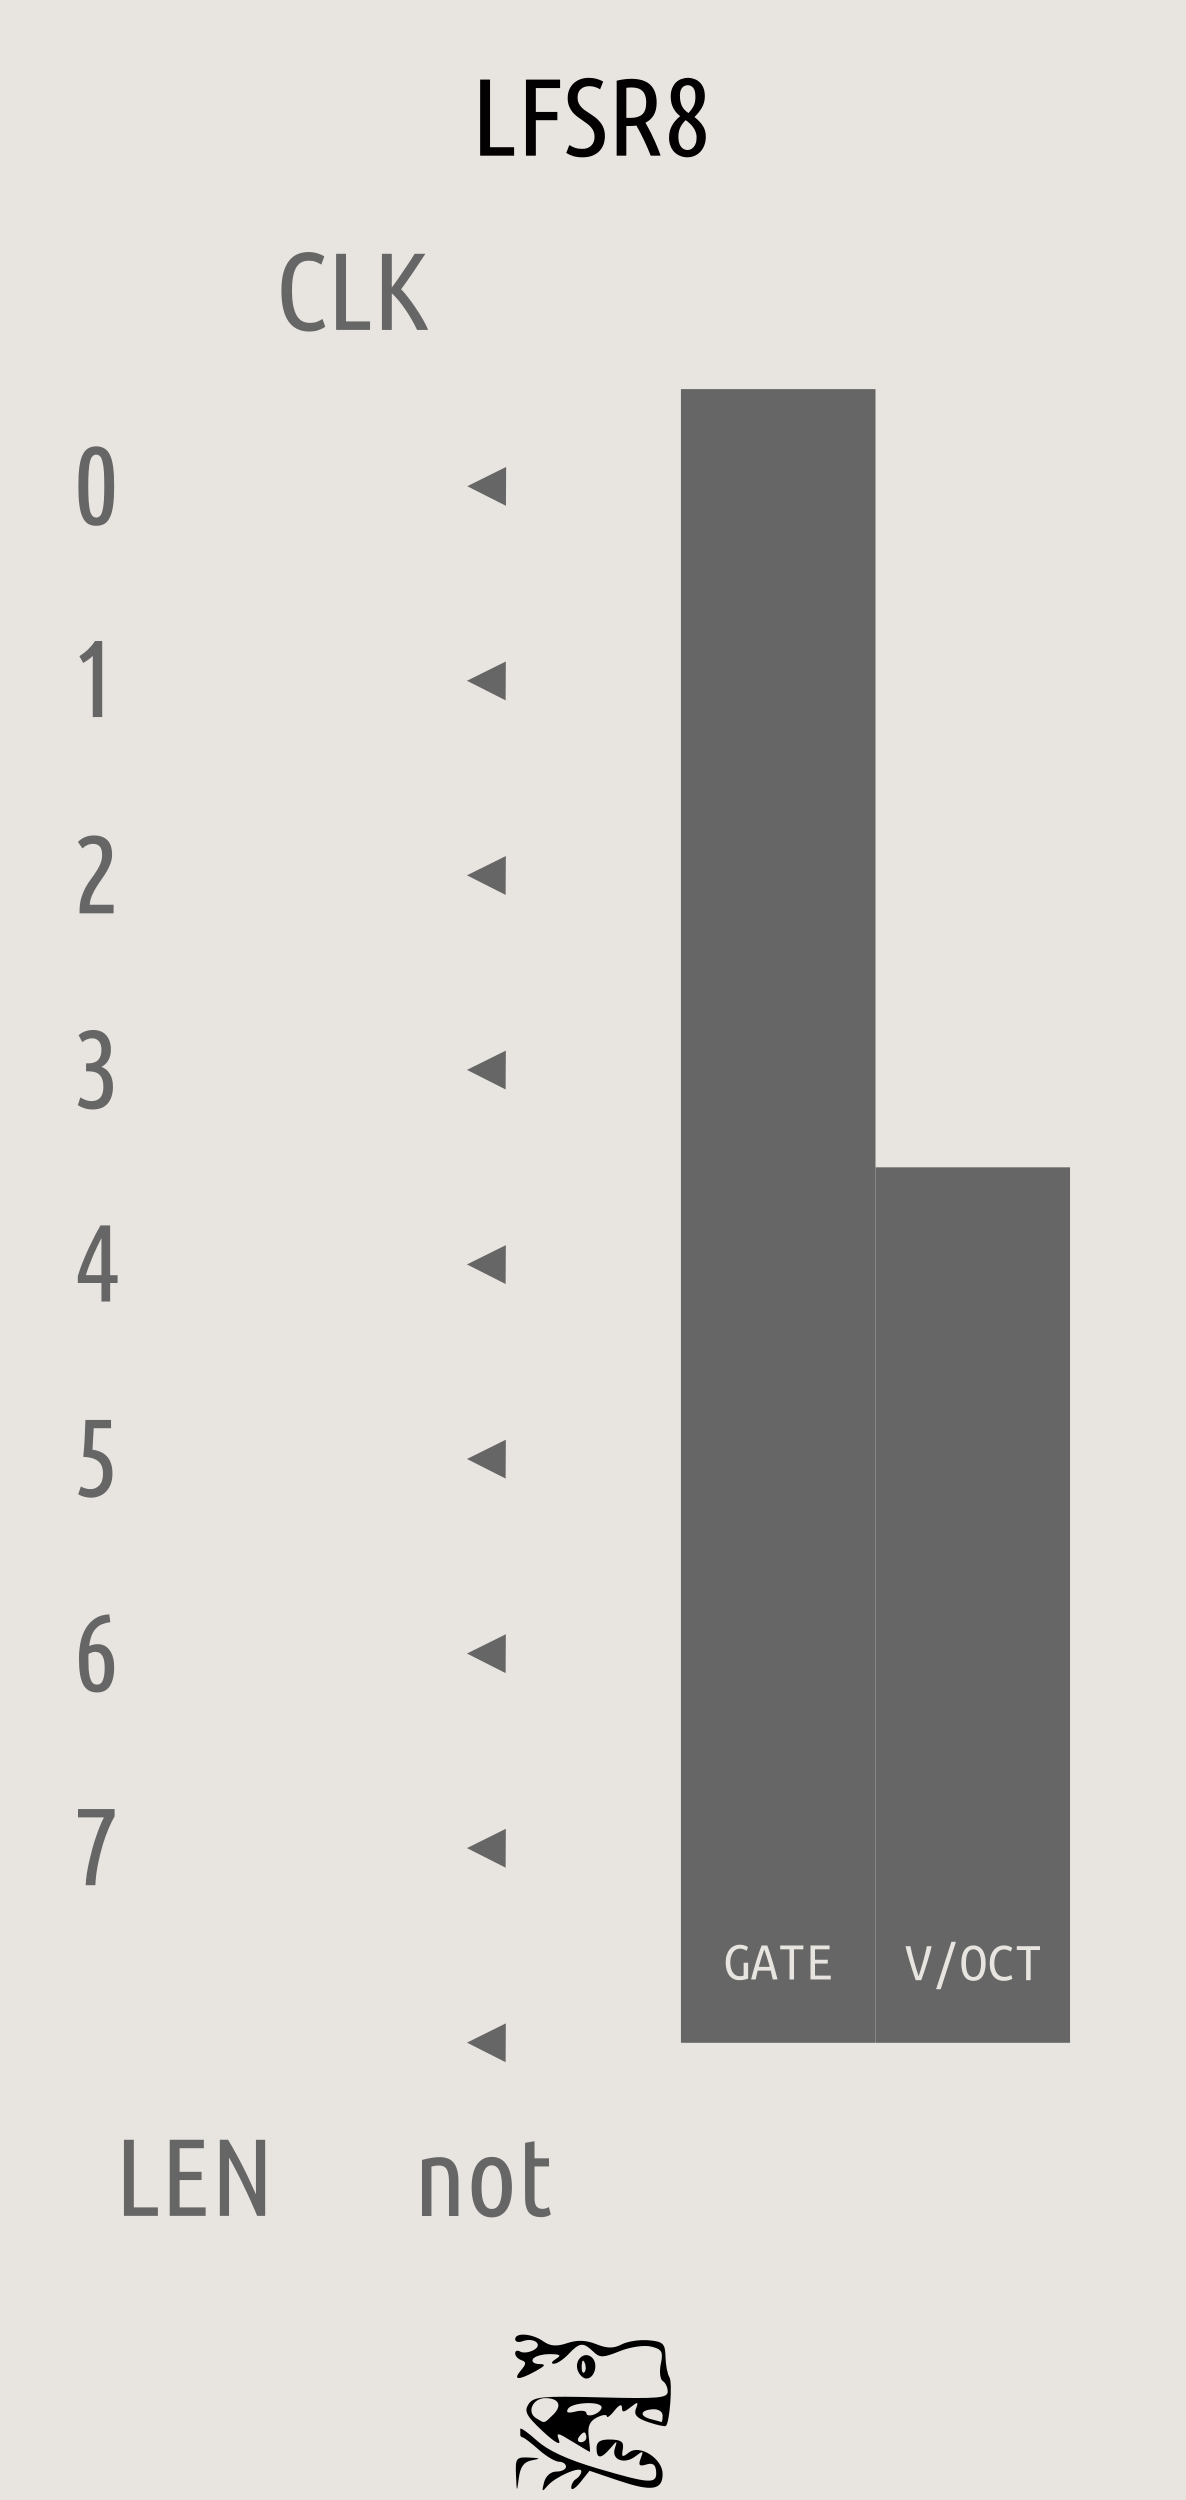
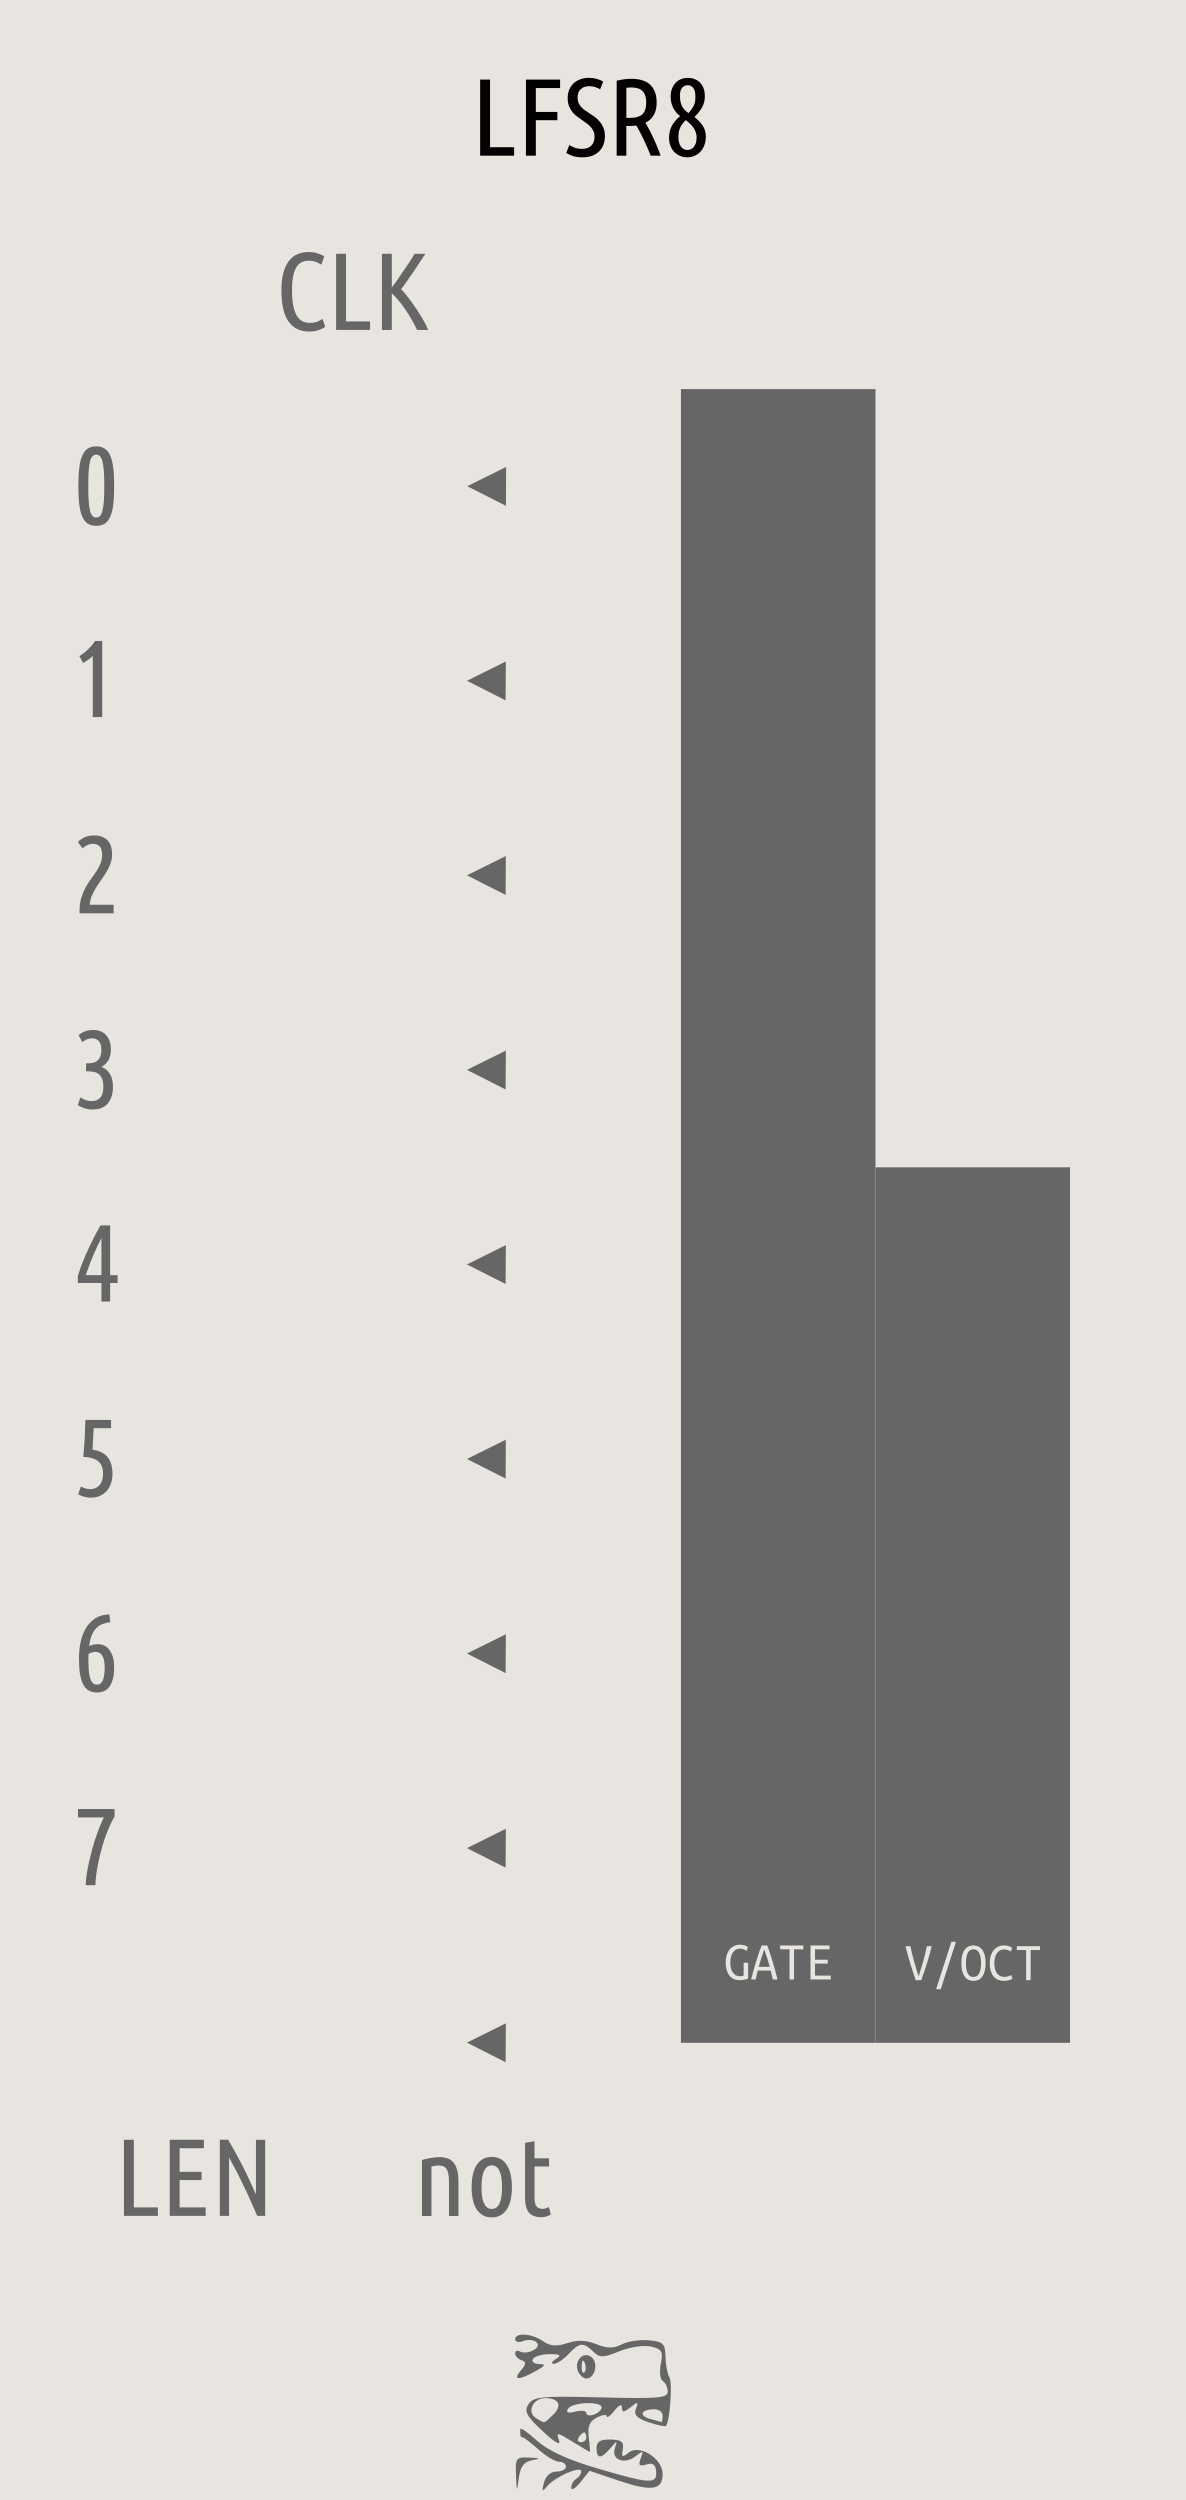
<svg xmlns="http://www.w3.org/2000/svg" width="60.96mm" height="128.5mm" viewBox="0 0 60.96 128.5" version="1.1" id="svg470">
  <defs id="defs467" />
  <g id="layer1" style="display:inline">
    <path id="rect981" style="display:inline;fill:#e8e5e0;stroke-width:0.324" d="M 0,0 H 60.96 V 128.5 H 0 Z" />
    <path id="path799" style="display:inline;fill:#666666;stroke-width:0" d="m 45,60 h 10 v 45 H 45 Z" />
    <path id="rect8443" style="display:inline;fill:#666666;stroke-width:0" d="m 35,20 h 10 v 85 H 35 Z" />
-     <path style="display:inline;fill:#000000;stroke-width:0.256" d="m 26.522,127.227 c -0.039,-0.879 0.007,-0.941 0.677,-0.909 0.593,0.028 0.618,0.053 0.146,0.141 -0.416,0.078 -0.601,0.326 -0.677,0.909 -0.1,0.771 -0.106,0.765 -0.146,-0.141 z m 1.439,0.377 c 0.088,-0.336 0.348,-0.566 0.64,-0.566 0.271,0 0.492,-0.113 0.492,-0.252 0,-0.138 -0.159,-0.252 -0.354,-0.252 -0.195,0 -0.668,-0.28 -1.051,-0.623 -0.384,-0.342 -0.754,-0.626 -0.822,-0.629 -0.068,-0.004 -0.124,-0.063 -0.124,-0.132 v -0.301 c 0,-0.096 0.382,0.171 0.849,0.593 0.574,0.519 1.583,0.984 3.109,1.433 2.728,0.803 3.077,0.821 3.026,0.162 -0.028,-0.361 -0.171,-0.463 -0.505,-0.361 -0.365,0.111 -0.427,0.043 -0.287,-0.315 0.156,-0.4 0.124,-0.415 -0.26,-0.114 -0.573,0.448 -1.265,0.193 -1.072,-0.396 0.14,-0.427 0.129,-0.428 -0.229,-0.01 -0.481,0.563 -0.711,0.559 -0.711,-0.012 0,-0.329 0.195,-0.448 0.719,-0.437 0.562,0.012 0.699,0.121 0.63,0.501 -0.075,0.409 -0.026,0.436 0.309,0.168 0.553,-0.442 1.739,0.309 1.739,1.102 0,0.832 -0.559,0.917 -2.255,0.343 l -1.502,-0.508 -0.467,0.585 c -0.257,0.322 -0.47,0.45 -0.473,0.285 -0.003,-0.165 0.112,-0.37 0.256,-0.455 0.144,-0.086 0.261,-0.26 0.261,-0.387 0,-0.309 -1.354,0.28 -1.751,0.761 -0.263,0.319 -0.29,0.288 -0.166,-0.186 z m 1.457,-2.106 c -0.791,-0.488 -0.84,-0.492 -0.683,-0.059 0.103,0.287 -0.222,0.102 -0.845,-0.479 -0.837,-0.781 -0.963,-1.021 -0.725,-1.384 0.255,-0.389 0.679,-0.428 3.721,-0.35 2.961,0.076 3.434,0.035 3.434,-0.3 0,-0.214 -0.114,-0.456 -0.253,-0.539 -0.139,-0.083 -0.184,-0.48 -0.101,-0.883 0.13,-0.627 0.059,-0.756 -0.494,-0.889 -0.363,-0.088 -1.073,0.016 -1.621,0.236 -0.862,0.347 -1.019,0.349 -1.362,0.018 -0.51,-0.492 -0.7,-0.472 -1.265,0.13 -0.26,0.277 -0.602,0.502 -0.759,0.499 -0.157,-0.002 -0.11,-0.114 0.106,-0.248 0.307,-0.191 0.239,-0.245 -0.311,-0.248 -0.387,-0.002 -0.776,0.109 -0.865,0.248 -0.089,0.138 0.051,0.256 0.311,0.261 0.376,0.007 0.339,0.082 -0.181,0.369 -0.88,0.484 -1.186,0.468 -0.751,-0.041 0.28,-0.326 0.287,-0.442 0.032,-0.524 C 26.627,121.256 26.48,121.098 26.48,120.963 c 0,-0.135 0.117,-0.176 0.259,-0.091 0.143,0.085 0.452,0.051 0.687,-0.076 0.518,-0.279 0.027,-0.675 -0.567,-0.456 -0.209,0.077 -0.379,0.03 -0.379,-0.104 0,-0.359 0.871,-0.296 1.438,0.103 0.366,0.258 0.683,0.283 1.234,0.099 0.518,-0.174 0.967,-0.159 1.493,0.051 0.568,0.227 0.889,0.23 1.311,0.012 0.307,-0.158 0.935,-0.253 1.396,-0.21 0.737,0.069 0.839,0.17 0.854,0.844 0.009,0.422 0.1,0.896 0.201,1.053 0.168,0.261 0.021,2.311 -0.179,2.504 -0.047,0.045 -0.449,-0.041 -0.895,-0.19 -0.599,-0.201 -0.768,-0.382 -0.647,-0.693 0.143,-0.367 0.107,-0.377 -0.277,-0.076 -0.356,0.279 -0.441,0.282 -0.441,0.015 0,-0.201 -0.15,-0.14 -0.384,0.158 -0.211,0.269 -0.387,0.4 -0.392,0.291 -0.004,-0.109 -0.238,-0.079 -0.518,0.065 -0.374,0.193 -0.484,0.463 -0.411,1.015 0.054,0.414 0.078,0.751 0.053,0.748 -0.025,-0.002 -0.429,-0.241 -0.898,-0.529 z m 0.721,-0.221 c 0,-0.138 -0.052,-0.252 -0.115,-0.252 -0.063,0 -0.188,0.113 -0.277,0.252 -0.089,0.138 -0.037,0.252 0.115,0.252 0.152,0 0.277,-0.113 0.277,-0.252 z m -1.715,-1.153 c 0.493,-0.475 0.314,-0.86 -0.399,-0.86 -0.636,0 -0.969,0.725 -0.472,1.028 0.462,0.282 0.39,0.296 0.871,-0.168 z m 5.635,0.036 c 0,-0.207 -0.224,-0.346 -0.523,-0.324 -0.644,0.047 -0.684,0.357 -0.065,0.512 0.252,0.063 0.487,0.128 0.523,0.144 0.036,0.016 0.065,-0.134 0.065,-0.333 z m -3.136,-0.42 c 0,-0.332 -1.506,-0.273 -1.724,0.067 -0.128,0.2 -0.01,0.247 0.377,0.149 0.31,-0.078 0.563,-0.043 0.563,0.078 0,0.121 0.176,0.155 0.392,0.075 0.216,-0.08 0.392,-0.246 0.392,-0.37 z m -1.219,-1.877 c -0.218,-0.547 0.335,-1.061 0.731,-0.679 0.334,0.322 0.127,1.074 -0.296,1.074 -0.153,0 -0.348,-0.177 -0.435,-0.394 z m 0.352,-0.408 c -0.083,-0.201 -0.145,-0.141 -0.158,0.152 -0.011,0.265 0.05,0.414 0.137,0.33 0.087,-0.084 0.096,-0.301 0.021,-0.482 z" id="path1561" />
+     <path style="display:inline;fill:#666666;stroke-width:0.256;fill-opacity:1" d="m 26.522,127.227 c -0.039,-0.879 0.007,-0.941 0.677,-0.909 0.593,0.028 0.618,0.053 0.146,0.141 -0.416,0.078 -0.601,0.326 -0.677,0.909 -0.1,0.771 -0.106,0.765 -0.146,-0.141 z m 1.439,0.377 c 0.088,-0.336 0.348,-0.566 0.64,-0.566 0.271,0 0.492,-0.113 0.492,-0.252 0,-0.138 -0.159,-0.252 -0.354,-0.252 -0.195,0 -0.668,-0.28 -1.051,-0.623 -0.384,-0.342 -0.754,-0.626 -0.822,-0.629 -0.068,-0.004 -0.124,-0.063 -0.124,-0.132 v -0.301 c 0,-0.096 0.382,0.171 0.849,0.593 0.574,0.519 1.583,0.984 3.109,1.433 2.728,0.803 3.077,0.821 3.026,0.162 -0.028,-0.361 -0.171,-0.463 -0.505,-0.361 -0.365,0.111 -0.427,0.043 -0.287,-0.315 0.156,-0.4 0.124,-0.415 -0.26,-0.114 -0.573,0.448 -1.265,0.193 -1.072,-0.396 0.14,-0.427 0.129,-0.428 -0.229,-0.01 -0.481,0.563 -0.711,0.559 -0.711,-0.012 0,-0.329 0.195,-0.448 0.719,-0.437 0.562,0.012 0.699,0.121 0.63,0.501 -0.075,0.409 -0.026,0.436 0.309,0.168 0.553,-0.442 1.739,0.309 1.739,1.102 0,0.832 -0.559,0.917 -2.255,0.343 l -1.502,-0.508 -0.467,0.585 c -0.257,0.322 -0.47,0.45 -0.473,0.285 -0.003,-0.165 0.112,-0.37 0.256,-0.455 0.144,-0.086 0.261,-0.26 0.261,-0.387 0,-0.309 -1.354,0.28 -1.751,0.761 -0.263,0.319 -0.29,0.288 -0.166,-0.186 z m 1.457,-2.106 c -0.791,-0.488 -0.84,-0.492 -0.683,-0.059 0.103,0.287 -0.222,0.102 -0.845,-0.479 -0.837,-0.781 -0.963,-1.021 -0.725,-1.384 0.255,-0.389 0.679,-0.428 3.721,-0.35 2.961,0.076 3.434,0.035 3.434,-0.3 0,-0.214 -0.114,-0.456 -0.253,-0.539 -0.139,-0.083 -0.184,-0.48 -0.101,-0.883 0.13,-0.627 0.059,-0.756 -0.494,-0.889 -0.363,-0.088 -1.073,0.016 -1.621,0.236 -0.862,0.347 -1.019,0.349 -1.362,0.018 -0.51,-0.492 -0.7,-0.472 -1.265,0.13 -0.26,0.277 -0.602,0.502 -0.759,0.499 -0.157,-0.002 -0.11,-0.114 0.106,-0.248 0.307,-0.191 0.239,-0.245 -0.311,-0.248 -0.387,-0.002 -0.776,0.109 -0.865,0.248 -0.089,0.138 0.051,0.256 0.311,0.261 0.376,0.007 0.339,0.082 -0.181,0.369 -0.88,0.484 -1.186,0.468 -0.751,-0.041 0.28,-0.326 0.287,-0.442 0.032,-0.524 C 26.627,121.256 26.48,121.098 26.48,120.963 c 0,-0.135 0.117,-0.176 0.259,-0.091 0.143,0.085 0.452,0.051 0.687,-0.076 0.518,-0.279 0.027,-0.675 -0.567,-0.456 -0.209,0.077 -0.379,0.03 -0.379,-0.104 0,-0.359 0.871,-0.296 1.438,0.103 0.366,0.258 0.683,0.283 1.234,0.099 0.518,-0.174 0.967,-0.159 1.493,0.051 0.568,0.227 0.889,0.23 1.311,0.012 0.307,-0.158 0.935,-0.253 1.396,-0.21 0.737,0.069 0.839,0.17 0.854,0.844 0.009,0.422 0.1,0.896 0.201,1.053 0.168,0.261 0.021,2.311 -0.179,2.504 -0.047,0.045 -0.449,-0.041 -0.895,-0.19 -0.599,-0.201 -0.768,-0.382 -0.647,-0.693 0.143,-0.367 0.107,-0.377 -0.277,-0.076 -0.356,0.279 -0.441,0.282 -0.441,0.015 0,-0.201 -0.15,-0.14 -0.384,0.158 -0.211,0.269 -0.387,0.4 -0.392,0.291 -0.004,-0.109 -0.238,-0.079 -0.518,0.065 -0.374,0.193 -0.484,0.463 -0.411,1.015 0.054,0.414 0.078,0.751 0.053,0.748 -0.025,-0.002 -0.429,-0.241 -0.898,-0.529 z m 0.721,-0.221 c 0,-0.138 -0.052,-0.252 -0.115,-0.252 -0.063,0 -0.188,0.113 -0.277,0.252 -0.089,0.138 -0.037,0.252 0.115,0.252 0.152,0 0.277,-0.113 0.277,-0.252 z m -1.715,-1.153 c 0.493,-0.475 0.314,-0.86 -0.399,-0.86 -0.636,0 -0.969,0.725 -0.472,1.028 0.462,0.282 0.39,0.296 0.871,-0.168 z m 5.635,0.036 c 0,-0.207 -0.224,-0.346 -0.523,-0.324 -0.644,0.047 -0.684,0.357 -0.065,0.512 0.252,0.063 0.487,0.128 0.523,0.144 0.036,0.016 0.065,-0.134 0.065,-0.333 z m -3.136,-0.42 c 0,-0.332 -1.506,-0.273 -1.724,0.067 -0.128,0.2 -0.01,0.247 0.377,0.149 0.31,-0.078 0.563,-0.043 0.563,0.078 0,0.121 0.176,0.155 0.392,0.075 0.216,-0.08 0.392,-0.246 0.392,-0.37 z m -1.219,-1.877 c -0.218,-0.547 0.335,-1.061 0.731,-0.679 0.334,0.322 0.127,1.074 -0.296,1.074 -0.153,0 -0.348,-0.177 -0.435,-0.394 z m 0.352,-0.408 c -0.083,-0.201 -0.145,-0.141 -0.158,0.152 -0.011,0.265 0.05,0.414 0.137,0.33 0.087,-0.084 0.096,-0.301 0.021,-0.482 z" id="path1561" />
    <text xml:space="preserve" style="font-size:2.822px;line-height:1.25;font-family:Ubuntu;-inkscape-font-specification:Ubuntu;stroke-width:0.265" x="11" y="35" id="text14295">
      <tspan id="tspan14293" style="stroke-width:0.265" x="11" y="35" />
    </text>
    <text xml:space="preserve" style="font-style:normal;font-variant:normal;font-weight:normal;font-stretch:normal;font-size:4.233px;font-family:'Ubuntu Mono';-inkscape-font-specification:'Ubuntu Mono';fill:#666666;fill-opacity:1;stroke-width:0;stroke-dasharray:none" x="-57.282" y="14.949" id="text11765">
      <tspan id="tspan11763" style="stroke-width:0" x="-57.282" y="14.949" />
    </text>
    <g aria-label="&lt;" id="text11769" style="font-size:5.644px;font-family:'Ubuntu Mono';-inkscape-font-specification:'Ubuntu Mono';fill:#666666;fill-opacity:1;stroke-width:0" />
    <path style="fill:#666666;fill-opacity:1;stroke-width:0;stroke-dasharray:none" id="path14205" d="m 24.54,26.524 0.153,2.557 -2.291,-1.146 z" transform="matrix(0.8973189,0.05022402,-0.05784592,0.7790863,5.529995,2.102638)" />
    <path style="fill:#666666;fill-opacity:1;stroke-width:0;stroke-dasharray:none" id="path14270" d="m 24.54,26.524 0.153,2.557 -2.291,-1.146 z" transform="matrix(0.8973189,0.05022402,-0.05784592,0.7790863,5.514032,12.10264)" />
    <path style="fill:#666666;fill-opacity:1;stroke-width:0;stroke-dasharray:none" id="path14272" d="m 24.54,26.524 0.153,2.557 -2.291,-1.146 z" transform="matrix(0.8973189,0.05022402,-0.05784592,0.7790863,5.514032,22.10264)" />
    <path style="fill:#666666;fill-opacity:1;stroke-width:0;stroke-dasharray:none" id="path14274" d="m 24.54,26.524 0.153,2.557 -2.291,-1.146 z" transform="matrix(0.8973189,0.05022402,-0.05784592,0.7790863,5.514032,32.10264)" />
    <path style="fill:#666666;fill-opacity:1;stroke-width:0;stroke-dasharray:none" id="path14276" d="m 24.54,26.524 0.153,2.557 -2.291,-1.146 z" transform="matrix(0.8973189,0.05022402,-0.05784592,0.7790863,5.514032,42.10264)" />
    <path style="fill:#666666;fill-opacity:1;stroke-width:0;stroke-dasharray:none" id="path14278" d="m 24.54,26.524 0.153,2.557 -2.291,-1.146 z" transform="matrix(0.8973189,0.05022402,-0.05784592,0.7790863,5.514032,52.10264)" />
    <path style="fill:#666666;fill-opacity:1;stroke-width:0;stroke-dasharray:none" id="path14280" d="m 24.54,26.524 0.153,2.557 -2.291,-1.146 z" transform="matrix(0.8973189,0.05022402,-0.05784592,0.7790863,5.514032,62.10264)" />
    <path style="fill:#666666;fill-opacity:1;stroke-width:0;stroke-dasharray:none" id="path14282" d="m 24.54,26.524 0.153,2.557 -2.291,-1.146 z" transform="matrix(0.8973189,0.05022402,-0.05784592,0.7790863,5.514032,72.10264)" />
    <path style="fill:#666666;fill-opacity:1;stroke-width:0;stroke-dasharray:none" id="path14284" d="m 24.54,26.524 0.153,2.557 -2.291,-1.146 z" transform="matrix(0.8973189,0.05022402,-0.05784592,0.7790863,5.514032,82.10264)" />
    <g aria-label="V/OCT" id="text370" style="font-size:5.644px;font-family:'Ubuntu Mono';-inkscape-font-specification:'Ubuntu Mono';fill:#e8e5e0;stroke-width:0" transform="matrix(0.5000208,0,0,0.5000208,27.49898,91.80742)">
      <path d="m 38.593,16.452 q 0.068,0.356 0.169,0.779 0.107,0.418 0.22,0.841 0.119,0.418 0.237,0.802 0.119,0.384 0.22,0.672 0.09,-0.288 0.209,-0.677 0.124,-0.389 0.243,-0.807 0.119,-0.423 0.22,-0.841 0.107,-0.418 0.175,-0.768 h 0.485 q -0.045,0.226 -0.147,0.61 -0.102,0.378 -0.243,0.852 -0.141,0.468 -0.316,0.999 -0.169,0.525 -0.356,1.033 h -0.576 q -0.175,-0.508 -0.344,-1.033 -0.164,-0.525 -0.305,-0.993 -0.141,-0.474 -0.243,-0.858 -0.102,-0.384 -0.152,-0.61 z" id="path892" />
      <path d="M 41.709,20.877 H 41.229 l 1.575,-4.877 h 0.468 z" id="path894" />
      <path d="m 43.826,18.196 q 0,-0.468 0.09,-0.813 0.09,-0.344 0.254,-0.564 0.164,-0.226 0.389,-0.333 0.231,-0.113 0.514,-0.113 0.277,0 0.508,0.113 0.231,0.107 0.395,0.333 0.164,0.22 0.254,0.564 0.096,0.344 0.096,0.813 0,0.468 -0.096,0.813 -0.09,0.344 -0.254,0.57 -0.164,0.226 -0.395,0.333 -0.231,0.107 -0.508,0.107 -0.282,0 -0.514,-0.107 -0.226,-0.107 -0.389,-0.333 -0.164,-0.226 -0.254,-0.57 -0.09,-0.344 -0.09,-0.813 z m 0.474,0 q 0,0.689 0.186,1.056 0.186,0.367 0.576,0.367 0.395,0 0.593,-0.367 0.198,-0.367 0.198,-1.056 0,-0.689 -0.198,-1.056 -0.198,-0.367 -0.593,-0.367 -0.389,0 -0.576,0.367 -0.186,0.367 -0.186,1.056 z" id="path896" />
      <path d="m 49.081,19.799 q -0.198,0.113 -0.423,0.164 -0.22,0.056 -0.474,0.056 -0.31,0 -0.576,-0.107 -0.26,-0.113 -0.452,-0.333 -0.192,-0.226 -0.305,-0.57 -0.107,-0.344 -0.107,-0.813 0,-0.446 0.113,-0.785 0.119,-0.339 0.316,-0.57 0.198,-0.231 0.463,-0.35 0.265,-0.119 0.564,-0.119 0.209,0 0.423,0.056 0.22,0.056 0.429,0.186 l -0.135,0.384 q -0.373,-0.214 -0.7,-0.214 -0.231,0 -0.418,0.102 -0.181,0.096 -0.31,0.282 -0.13,0.186 -0.203,0.446 -0.068,0.26 -0.068,0.581 0,0.361 0.073,0.627 0.079,0.265 0.214,0.44 0.135,0.175 0.322,0.26 0.192,0.085 0.412,0.085 0.164,0 0.344,-0.04 0.181,-0.045 0.373,-0.152 z" id="path898" />
      <path d="m 51.909,16.452 v 0.395 h -0.96 v 3.099 h -0.463 v -3.099 h -0.96 v -0.395 z" id="path900" />
    </g>
    <g aria-label="GATE" id="text806" style="font-size:5.644px;font-family:'Ubuntu Mono';-inkscape-font-specification:'Ubuntu Mono';fill:#e8e5e0;stroke-width:0" transform="matrix(0.4999574,0,0,0.4999574,17.5022,49.96328)">
      <path d="m 41.444,101.851 h 0.463 v 1.637 q -0.107,0.04 -0.344,0.096 -0.237,0.062 -0.559,0.062 -0.316,0 -0.576,-0.119 -0.26,-0.124 -0.446,-0.356 -0.181,-0.231 -0.282,-0.57 -0.102,-0.344 -0.102,-0.779 0,-0.44 0.113,-0.779 0.113,-0.339 0.305,-0.57 0.198,-0.231 0.457,-0.35 0.26,-0.124 0.559,-0.124 0.192,0 0.339,0.028 0.147,0.028 0.248,0.068 0.107,0.04 0.175,0.085 0.068,0.04 0.102,0.062 l -0.152,0.389 q -0.13,-0.102 -0.31,-0.164 -0.175,-0.068 -0.373,-0.068 -0.214,0 -0.401,0.102 -0.181,0.102 -0.31,0.288 -0.13,0.186 -0.203,0.452 -0.073,0.26 -0.073,0.581 0,0.316 0.062,0.576 0.068,0.26 0.192,0.446 0.124,0.186 0.305,0.294 0.186,0.102 0.423,0.102 0.164,0 0.254,-0.023 0.09,-0.023 0.135,-0.045 z" id="path903" />
      <path d="m 44.441,103.573 -0.209,-0.914 h -1.343 l -0.203,0.914 h -0.474 q 0.096,-0.373 0.214,-0.807 0.119,-0.435 0.254,-0.892 0.141,-0.457 0.294,-0.914 0.152,-0.463 0.322,-0.881 h 0.576 q 0.164,0.418 0.31,0.881 0.152,0.457 0.282,0.914 0.135,0.457 0.254,0.892 0.119,0.435 0.214,0.807 z m -0.875,-3.088 q -0.13,0.356 -0.282,0.824 -0.152,0.468 -0.288,0.965 h 1.129 q -0.13,-0.508 -0.282,-0.976 -0.147,-0.474 -0.277,-0.813 z" id="path905" />
      <path d="m 47.585,100.079 v 0.395 h -0.96 v 3.099 h -0.463 v -3.099 h -0.96 v -0.395 z" id="path907" />
      <path d="m 48.319,103.573 v -3.494 h 1.959 v 0.395 h -1.496 v 1.072 h 1.31 v 0.395 h -1.31 v 1.236 h 1.62 v 0.395 z" id="path909" />
    </g>
    <g aria-label="not" id="text19477" style="font-size:5.644px;font-family:'Ubuntu Condensed';-inkscape-font-specification:'Ubuntu Condensed, ';fill:#666666;stroke-width:0" transform="translate(0,2.057492)">
      <path d="m 21.689,108.965 q 0.209,-0.062 0.452,-0.102 0.243,-0.045 0.446,-0.045 0.22,0 0.401,0.062 0.181,0.056 0.305,0.198 0.13,0.141 0.198,0.384 0.073,0.237 0.073,0.593 v 1.789 h -0.485 v -1.75 q 0,-0.44 -0.113,-0.643 -0.113,-0.203 -0.423,-0.203 -0.164,0 -0.367,0.056 v 2.54 H 21.689 Z" id="path20301" />
      <path d="m 26.312,110.365 q 0,0.35 -0.062,0.638 -0.062,0.282 -0.192,0.485 -0.124,0.203 -0.322,0.316 -0.192,0.113 -0.457,0.113 -0.265,0 -0.463,-0.113 -0.198,-0.113 -0.327,-0.316 -0.124,-0.203 -0.186,-0.485 -0.062,-0.288 -0.062,-0.638 0,-0.344 0.062,-0.632 0.062,-0.288 0.186,-0.491 0.13,-0.209 0.327,-0.322 0.198,-0.113 0.463,-0.113 0.265,0 0.457,0.113 0.198,0.113 0.322,0.322 0.13,0.203 0.192,0.491 0.062,0.288 0.062,0.632 z m -0.508,0 q 0,-0.248 -0.028,-0.452 -0.028,-0.209 -0.09,-0.356 -0.062,-0.152 -0.164,-0.231 -0.102,-0.085 -0.243,-0.085 -0.147,0 -0.248,0.085 -0.096,0.079 -0.164,0.231 -0.062,0.147 -0.09,0.356 -0.028,0.203 -0.028,0.452 0,0.248 0.028,0.457 0.028,0.203 0.09,0.35 0.068,0.147 0.164,0.231 0.102,0.079 0.248,0.079 0.141,0 0.243,-0.079 0.102,-0.085 0.164,-0.231 0.062,-0.147 0.09,-0.35 0.028,-0.209 0.028,-0.457 z" id="path20303" />
      <path d="m 27.475,108.881 h 0.745 v 0.418 h -0.745 v 1.631 q 0,0.305 0.107,0.429 0.113,0.119 0.299,0.119 0.096,0 0.181,-0.028 0.09,-0.028 0.152,-0.068 l 0.096,0.389 q -0.231,0.135 -0.491,0.135 -0.418,0 -0.627,-0.231 -0.203,-0.237 -0.203,-0.779 v -2.811 l 0.485,-0.085 z" id="path20305" />
    </g>
    <g aria-label="LEN" id="text29747" style="font-size:5.644px;font-family:'Ubuntu Condensed';-inkscape-font-specification:'Ubuntu Condensed, ';display:inline;fill:#666666;stroke:#ffffff;stroke-width:0" transform="translate(0,1.058333)">
      <path d="m 8.115,112.402 v 0.435 H 6.37 v -3.912 h 0.508 v 3.477 z" id="path30628" />
      <path d="m 8.724,112.837 v -3.912 h 1.755 v 0.435 H 9.232 v 1.214 h 1.129 v 0.423 H 9.232 v 1.405 h 1.338 v 0.435 z" id="path30630" />
      <path d="m 13.217,112.837 q -0.135,-0.333 -0.31,-0.717 -0.169,-0.389 -0.361,-0.779 -0.186,-0.395 -0.384,-0.779 -0.198,-0.389 -0.389,-0.722 v 2.997 h -0.474 v -3.912 h 0.423 q 0.214,0.35 0.412,0.717 0.203,0.367 0.384,0.728 0.181,0.356 0.339,0.706 0.164,0.344 0.299,0.655 v -2.805 h 0.474 v 3.912 z" id="path30632" />
    </g>
    <g aria-label="LFSR8" id="text550" style="font-size:5.644px;font-family:'Ubuntu Condensed';-inkscape-font-specification:'Ubuntu Condensed, ';fill:#020000;stroke:#ffffff;stroke-width:0">
      <path d="M 26.425,7.567 V 8.002 H 24.68 v -3.912 h 0.508 v 3.477 z" id="path591" />
      <path d="m 27.034,8.002 v -3.912 h 1.755 v 0.435 h -1.247 v 1.23 h 1.106 v 0.423 h -1.106 v 1.823 z" id="path593" />
      <path d="m 29.924,7.652 q 0.305,0 0.468,-0.169 0.169,-0.169 0.169,-0.457 0,-0.152 -0.051,-0.271 Q 30.46,6.636 30.376,6.54 30.297,6.444 30.189,6.365 30.082,6.286 29.969,6.207 29.84,6.117 29.698,6.015 29.557,5.913 29.439,5.778 29.326,5.643 29.252,5.462 q -0.073,-0.181 -0.073,-0.423 0,-0.237 0.079,-0.429 0.085,-0.192 0.226,-0.327 0.147,-0.135 0.344,-0.209 0.203,-0.073 0.435,-0.073 0.226,0 0.418,0.056 0.192,0.056 0.322,0.135 l -0.158,0.401 q -0.119,-0.079 -0.26,-0.119 -0.135,-0.045 -0.288,-0.045 -0.277,0 -0.446,0.152 -0.164,0.147 -0.164,0.435 0,0.158 0.051,0.277 0.056,0.119 0.141,0.214 0.09,0.096 0.203,0.175 0.119,0.079 0.248,0.164 0.13,0.085 0.265,0.186 0.135,0.102 0.243,0.237 0.113,0.13 0.181,0.31 0.073,0.175 0.073,0.418 0,0.22 -0.068,0.418 -0.068,0.198 -0.214,0.35 -0.141,0.147 -0.361,0.237 -0.214,0.085 -0.508,0.085 -0.271,0 -0.474,-0.062 -0.203,-0.062 -0.361,-0.164 l 0.158,-0.406 q 0.147,0.09 0.299,0.147 0.158,0.051 0.361,0.051 z" id="path595" />
      <path d="m 31.697,4.147 q 0.395,-0.096 0.762,-0.096 0.294,0 0.531,0.068 0.237,0.068 0.406,0.214 0.169,0.147 0.26,0.378 0.096,0.231 0.096,0.559 0,0.406 -0.158,0.66 -0.152,0.248 -0.418,0.378 0.068,0.113 0.169,0.31 0.107,0.192 0.214,0.429 0.113,0.231 0.214,0.48 0.107,0.248 0.181,0.474 H 33.446 q -0.062,-0.169 -0.158,-0.384 -0.09,-0.214 -0.192,-0.423 -0.102,-0.214 -0.203,-0.406 -0.102,-0.198 -0.181,-0.333 -0.09,0.011 -0.186,0.017 -0.096,0.006 -0.192,0.006 H 32.193 v 1.524 h -0.497 z m 0.497,1.913 h 0.214 q 0.389,0 0.598,-0.175 0.209,-0.181 0.209,-0.615 0,-0.22 -0.056,-0.367 -0.051,-0.152 -0.152,-0.237 -0.096,-0.09 -0.237,-0.13 -0.135,-0.04 -0.305,-0.04 -0.147,0 -0.271,0.017 z" id="path597" />
      <path d="m 36.229,4.954 q 0,0.327 -0.164,0.598 -0.158,0.265 -0.373,0.463 0.237,0.175 0.412,0.423 0.175,0.243 0.175,0.581 0,0.265 -0.085,0.468 -0.079,0.198 -0.214,0.333 -0.13,0.13 -0.299,0.198 -0.169,0.068 -0.35,0.068 -0.209,0 -0.384,-0.079 Q 34.773,7.934 34.649,7.804 34.524,7.669 34.457,7.483 34.389,7.296 34.389,7.076 q 0,-0.35 0.152,-0.621 Q 34.699,6.179 34.959,5.97 34.745,5.806 34.609,5.558 34.474,5.304 34.474,4.965 q 0,-0.254 0.079,-0.435 0.079,-0.186 0.203,-0.305 0.13,-0.119 0.288,-0.169 0.158,-0.056 0.322,-0.056 0.158,0 0.31,0.056 0.158,0.051 0.282,0.169 0.124,0.113 0.198,0.294 0.073,0.181 0.073,0.435 z m -0.423,2.1 q 0,-0.147 -0.051,-0.271 -0.045,-0.13 -0.124,-0.237 -0.079,-0.113 -0.181,-0.203 -0.096,-0.09 -0.203,-0.169 -0.164,0.152 -0.271,0.356 -0.107,0.203 -0.107,0.508 0,0.305 0.124,0.491 0.13,0.181 0.35,0.181 0.186,0 0.322,-0.164 0.141,-0.169 0.141,-0.491 z M 34.948,4.903 q 0,0.181 0.028,0.322 0.028,0.135 0.085,0.243 0.056,0.102 0.135,0.186 0.085,0.085 0.192,0.158 0.158,-0.164 0.254,-0.344 0.102,-0.186 0.102,-0.48 0,-0.344 -0.113,-0.474 -0.113,-0.135 -0.277,-0.135 -0.062,0 -0.135,0.023 -0.073,0.023 -0.135,0.085 -0.056,0.056 -0.096,0.158 -0.04,0.102 -0.04,0.26 z" id="path599" />
    </g>
    <g aria-label="CLK" id="text394" style="font-size:5.644px;font-family:'Ubuntu Condensed';-inkscape-font-specification:'Ubuntu Condensed, ';fill:#666666;stroke:#ffffff;stroke-width:0" transform="translate(1.058333)">
      <path d="m 14.83,17.041 q -0.689,0 -1.056,-0.514 -0.367,-0.514 -0.367,-1.586 0,-0.548 0.102,-0.926 0.107,-0.378 0.294,-0.615 0.186,-0.237 0.44,-0.339 0.254,-0.107 0.553,-0.107 0.248,0 0.463,0.068 0.214,0.062 0.35,0.158 l -0.152,0.423 q -0.135,-0.09 -0.294,-0.147 -0.152,-0.056 -0.356,-0.056 -0.452,0 -0.655,0.378 -0.203,0.373 -0.203,1.163 0,0.796 0.214,1.225 0.214,0.429 0.7,0.429 0.231,0 0.373,-0.056 0.147,-0.056 0.282,-0.147 l 0.141,0.401 q -0.13,0.102 -0.344,0.175 -0.209,0.073 -0.485,0.073 z" id="path1056" />
      <path d="m 17.962,16.522 v 0.435 h -1.744 v -3.912 h 0.508 v 3.477 z" id="path1058" />
      <path d="m 20.807,13.045 q -0.124,0.192 -0.282,0.423 -0.152,0.231 -0.316,0.48 -0.164,0.243 -0.333,0.48 -0.164,0.237 -0.316,0.44 0.169,0.169 0.367,0.429 0.198,0.254 0.389,0.542 0.192,0.282 0.361,0.576 0.169,0.294 0.271,0.542 h -0.57 q -0.119,-0.26 -0.277,-0.531 -0.152,-0.271 -0.327,-0.519 -0.169,-0.254 -0.35,-0.468 -0.175,-0.214 -0.344,-0.361 v 1.88 h -0.508 v -3.912 h 0.508 v 1.727 q 0.147,-0.186 0.31,-0.423 0.164,-0.237 0.322,-0.474 0.164,-0.237 0.305,-0.452 0.141,-0.22 0.237,-0.378 z" id="path1060" />
    </g>
    <g aria-label="0" id="text567" style="font-size:2.823px;font-family:'Ubuntu Condensed';-inkscape-font-specification:'Ubuntu Condensed, ';fill:#666666;fill-opacity:1;stroke:#ffffff;stroke-width:0" transform="matrix(1.999709,0,0,1.999709,-85.04051,-25.05134)">
      <path d="m 44.541,25.022 q 0,-0.288 0.025,-0.483 0.025,-0.198 0.082,-0.316 0.056,-0.119 0.141,-0.169 Q 44.877,24 45.001,24 q 0.121,0 0.209,0.054 0.087,0.051 0.144,0.169 0.056,0.119 0.082,0.316 0.025,0.195 0.025,0.483 0,0.288 -0.025,0.485 -0.025,0.195 -0.082,0.313 -0.056,0.119 -0.144,0.172 -0.087,0.051 -0.209,0.051 -0.124,0 -0.212,-0.051 -0.085,-0.054 -0.141,-0.172 -0.056,-0.119 -0.082,-0.313 -0.025,-0.198 -0.025,-0.485 z m 0.666,0 q 0,-0.231 -0.011,-0.387 -0.011,-0.155 -0.037,-0.248 -0.023,-0.093 -0.062,-0.133 -0.04,-0.04 -0.096,-0.04 -0.056,0 -0.096,0.04 -0.04,0.04 -0.065,0.133 -0.023,0.093 -0.034,0.248 -0.011,0.155 -0.011,0.387 0,0.231 0.011,0.387 0.011,0.155 0.034,0.248 0.025,0.093 0.065,0.133 0.04,0.04 0.096,0.04 0.056,0 0.096,-0.04 0.04,-0.04 0.062,-0.133 0.025,-0.093 0.037,-0.248 0.011,-0.155 0.011,-0.387 z" id="path1352" style="fill:#666666;fill-opacity:1" />
    </g>
    <g aria-label="1" id="text1104" style="font-size:2.823px;font-family:'Ubuntu Condensed';-inkscape-font-specification:'Ubuntu Condensed, ';fill:#666666;fill-opacity:1;stroke:#ffffff;stroke-width:0" transform="matrix(1.99971,0,0,1.99971,-85.09135,-35.05163)">
      <path d="m 44.592,34.393 q 0.054,-0.031 0.11,-0.076 0.059,-0.045 0.113,-0.096 0.054,-0.054 0.099,-0.107 0.048,-0.056 0.079,-0.11 h 0.186 v 1.956 h -0.243 v -1.572 q -0.048,0.051 -0.113,0.096 -0.062,0.045 -0.133,0.085 z" id="path1355" style="fill:#666666;fill-opacity:1" />
    </g>
    <g aria-label="2" id="text1112" style="font-size:2.823px;font-family:'Ubuntu Condensed';-inkscape-font-specification:'Ubuntu Condensed, ';fill:#666666;fill-opacity:1;stroke:#ffffff;stroke-width:0" transform="matrix(1.999298,0,0,1.999298,-84.99963,-45.02743)">
      <path d="M 44.518,44.167 Q 44.685,44 44.925,44 q 0.229,0 0.35,0.121 0.121,0.119 0.121,0.373 0,0.119 -0.04,0.226 -0.04,0.107 -0.099,0.209 -0.059,0.099 -0.13,0.198 -0.071,0.099 -0.135,0.203 -0.065,0.102 -0.113,0.215 -0.048,0.11 -0.059,0.237 h 0.615 v 0.22 h -0.875 v -0.054 q 0,-0.189 0.042,-0.336 0.045,-0.147 0.107,-0.265 0.065,-0.119 0.141,-0.22 0.076,-0.102 0.138,-0.198 0.065,-0.099 0.107,-0.2 0.045,-0.104 0.045,-0.229 0,-0.15 -0.059,-0.215 -0.059,-0.068 -0.178,-0.068 -0.082,0 -0.15,0.034 -0.065,0.031 -0.119,0.082 z" id="path1359" style="fill:#666666;fill-opacity:1" />
    </g>
    <g aria-label="3" transform="matrix(1.999696,0,0,1.999997,-85.01844,-55.05004)" id="text1116" style="font-size:2.822px;font-family:'Ubuntu Condensed';-inkscape-font-specification:'Ubuntu Condensed, ';fill:#666666;fill-opacity:1;stroke:#ffffff;stroke-width:0">
      <path d="m 45.123,54.944 q 0.141,0.051 0.217,0.181 0.079,0.127 0.079,0.33 0,0.271 -0.133,0.429 -0.13,0.155 -0.395,0.155 -0.104,0 -0.203,-0.031 -0.099,-0.031 -0.172,-0.082 l 0.065,-0.198 q 0.065,0.04 0.135,0.068 0.073,0.028 0.152,0.028 0.144,0 0.223,-0.087 0.082,-0.09 0.082,-0.285 0,-0.195 -0.09,-0.294 -0.087,-0.099 -0.282,-0.099 h -0.073 v -0.206 h 0.062 q 0.169,0 0.251,-0.09 0.082,-0.09 0.082,-0.251 0,-0.152 -0.065,-0.226 -0.065,-0.076 -0.172,-0.076 -0.073,0 -0.141,0.028 -0.065,0.028 -0.113,0.071 l -0.096,-0.178 q 0.073,-0.068 0.172,-0.102 0.102,-0.034 0.2,-0.034 0.22,0 0.339,0.138 0.119,0.138 0.119,0.367 0,0.161 -0.065,0.274 -0.062,0.11 -0.178,0.169 z" id="path1362" style="fill:#666666;fill-opacity:1" />
    </g>
    <g aria-label="4" transform="matrix(2.00064,0,0,2.000941,-85.06045,-65.15411)" id="text1120" style="font-size:2.822px;font-family:'Ubuntu Condensed';-inkscape-font-specification:'Ubuntu Condensed, ';fill:#666666;fill-opacity:1;stroke:#ffffff;stroke-width:0">
      <path d="m 44.516,65.341 q 0.051,-0.175 0.13,-0.37 0.079,-0.195 0.164,-0.375 0.085,-0.181 0.161,-0.327 0.079,-0.147 0.127,-0.229 h 0.248 v 1.279 h 0.192 v 0.2 h -0.192 v 0.477 h -0.223 v -0.477 h -0.607 z m 0.607,-0.023 v -0.954 q -0.042,0.087 -0.099,0.2 -0.054,0.113 -0.11,0.24 -0.054,0.127 -0.104,0.26 -0.051,0.13 -0.087,0.254 z" id="path1365" style="fill:#666666;fill-opacity:1" />
    </g>
    <g aria-label="5" transform="matrix(1.998719,0,0,1.999019,-84.99745,-75.01973)" id="text1124" style="font-size:2.822px;font-family:'Ubuntu Condensed';-inkscape-font-specification:'Ubuntu Condensed, ';fill:#666666;fill-opacity:1;stroke:#ffffff;stroke-width:0">
      <path d="m 44.936,74.251 q -0.014,0.203 -0.02,0.339 -0.006,0.135 -0.011,0.214 0.265,0.037 0.389,0.192 0.124,0.155 0.124,0.421 0,0.15 -0.042,0.265 -0.042,0.116 -0.119,0.195 -0.073,0.079 -0.175,0.119 -0.102,0.042 -0.22,0.042 -0.082,0 -0.167,-0.023 -0.085,-0.023 -0.158,-0.065 l 0.068,-0.2 q 0.121,0.068 0.248,0.068 0.135,0 0.229,-0.099 0.093,-0.099 0.093,-0.302 0,-0.223 -0.127,-0.319 -0.124,-0.099 -0.381,-0.11 0.014,-0.141 0.023,-0.257 0.009,-0.119 0.014,-0.229 0.006,-0.113 0.009,-0.223 0.006,-0.113 0.009,-0.24 h 0.66 v 0.212 z" id="path1368" style="fill:#666666;fill-opacity:1" />
    </g>
    <g aria-label="6" transform="matrix(2.000099,0,0,2.0004,-85.09566,-85.116)" id="text1128" style="font-size:2.822px;font-family:'Ubuntu Condensed';-inkscape-font-specification:'Ubuntu Condensed, ';fill:#666666;fill-opacity:1;stroke:#ffffff;stroke-width:0">
      <path d="m 45.38,84.231 q -0.107,0.014 -0.198,0.048 -0.087,0.031 -0.158,0.102 -0.071,0.068 -0.119,0.181 -0.045,0.113 -0.068,0.282 0.059,-0.025 0.113,-0.037 0.056,-0.011 0.104,-0.011 0.203,0 0.313,0.161 0.113,0.158 0.113,0.437 0,0.299 -0.107,0.471 -0.104,0.172 -0.333,0.172 -0.116,0 -0.203,-0.045 -0.087,-0.045 -0.147,-0.147 -0.056,-0.104 -0.087,-0.271 -0.028,-0.169 -0.028,-0.412 0,-0.212 0.04,-0.412 0.042,-0.2 0.133,-0.356 0.093,-0.158 0.24,-0.257 0.15,-0.099 0.367,-0.107 z m -0.384,0.762 q -0.045,0 -0.09,0.017 -0.045,0.014 -0.085,0.037 -0.003,0.034 -0.003,0.071 0,0.034 0,0.071 0,0.13 0.006,0.248 0.009,0.116 0.031,0.206 0.023,0.087 0.065,0.141 0.045,0.051 0.119,0.051 0.11,0 0.152,-0.116 0.045,-0.119 0.045,-0.313 0,-0.212 -0.059,-0.31 -0.056,-0.102 -0.181,-0.102 z" id="path1371" style="fill:#666666;fill-opacity:1" />
    </g>
    <g aria-label="7" transform="matrix(2.00037,0,0,2.000671,-85.0569,-95.15244)" id="text1132" style="font-size:2.822px;font-family:'Ubuntu Condensed';-inkscape-font-specification:'Ubuntu Condensed, ';fill:#666666;fill-opacity:1;stroke:#ffffff;stroke-width:0">
      <path d="m 44.722,95.994 q 0.006,-0.135 0.028,-0.291 0.025,-0.158 0.062,-0.319 0.037,-0.161 0.079,-0.322 0.045,-0.164 0.096,-0.31 0.051,-0.15 0.102,-0.277 0.051,-0.127 0.102,-0.223 h -0.666 v -0.214 h 0.94 v 0.189 q -0.068,0.11 -0.15,0.302 -0.082,0.189 -0.155,0.429 -0.071,0.237 -0.124,0.505 -0.054,0.268 -0.065,0.531 z" id="path1374" style="fill:#666666;fill-opacity:1" />
    </g>
  </g>
  <g id="layer2" style="display:none">
    <circle style="fill:#ff00ff;fill-opacity:1;stroke-width:0;stroke-dasharray:none" id="x0" cx="10" cy="25" r="3" />
    <circle style="fill:#ff00ff;fill-opacity:1;stroke-width:0;stroke-dasharray:none" id="x1" cx="10" cy="35" r="3" />
    <circle style="fill:#ff00ff;fill-opacity:1;stroke-width:0;stroke-dasharray:none" id="x2" cx="10" cy="45" r="3" />
    <circle style="fill:#ff00ff;fill-opacity:1;stroke-width:0;stroke-dasharray:none" id="x3" cx="10" cy="55" r="3" />
    <circle style="fill:#ff00ff;fill-opacity:1;stroke-width:0;stroke-dasharray:none" id="x4" cx="10" cy="65" r="3" />
    <circle style="fill:#ff00ff;fill-opacity:1;stroke-width:0;stroke-dasharray:none" id="x5" cx="10" cy="75" r="3" />
    <circle style="fill:#ff00ff;fill-opacity:1;stroke-width:0;stroke-dasharray:none" id="x6" cx="10" cy="85" r="3" />
    <circle style="fill:#ff00ff;fill-opacity:1;stroke-width:0;stroke-dasharray:none" id="x7" cx="10" cy="95" r="3" />
    <circle style="fill:#ff0000;fill-opacity:1;stroke-width:0;stroke-dasharray:none" id="a0" cx="20" cy="25" r="3" />
    <circle style="fill:#ff0000;fill-opacity:1;stroke-width:0;stroke-dasharray:none" id="a1" cx="20" cy="35" r="3" />
    <circle style="fill:#ff0000;fill-opacity:1;stroke-width:0;stroke-dasharray:none" id="a2" cx="20" cy="45" r="3" />
    <circle style="fill:#ff0000;fill-opacity:1;stroke-width:0;stroke-dasharray:none" id="a3" cx="20" cy="55" r="3" />
    <circle style="fill:#ff0000;fill-opacity:1;stroke-width:0;stroke-dasharray:none" id="a4" cx="20" cy="65" r="3" />
    <circle style="fill:#ff0000;fill-opacity:1;stroke-width:0;stroke-dasharray:none" id="a5" cx="20" cy="75" r="3" />
    <circle style="fill:#ff0000;fill-opacity:1;stroke-width:0;stroke-dasharray:none" id="a6" cx="20" cy="85" r="3" />
    <circle style="fill:#ff0000;fill-opacity:1;stroke-width:0;stroke-dasharray:none" id="a7" cx="20" cy="95" r="3" />
    <circle style="fill:#00ff00;fill-opacity:1;stroke-width:0;stroke-dasharray:none" id="i0" cx="30" cy="25" r="3" />
    <circle style="fill:#00ff00;fill-opacity:1;stroke-width:0;stroke-dasharray:none" id="i1" cx="30" cy="35" r="3" />
    <circle style="fill:#00ff00;fill-opacity:1;stroke-width:0;stroke-dasharray:none" id="i2" cx="30" cy="45" r="3" />
    <circle style="fill:#00ff00;fill-opacity:1;stroke-width:0;stroke-dasharray:none" id="i3" cx="30" cy="55" r="3" />
    <circle style="fill:#00ff00;fill-opacity:1;stroke-width:0;stroke-dasharray:none" id="i4" cx="30" cy="65" r="3" />
    <circle style="fill:#00ff00;fill-opacity:1;stroke-width:0;stroke-dasharray:none" id="i5" cx="30" cy="75" r="3" />
    <circle style="fill:#00ff00;fill-opacity:1;stroke-width:0;stroke-dasharray:none" id="i6" cx="30" cy="85" r="3" />
    <circle style="fill:#00ff00;fill-opacity:1;stroke-width:0;stroke-dasharray:none" id="i7" cx="30" cy="95" r="3" />
    <circle style="fill:#ff0000;fill-opacity:1;stroke-width:0;stroke-dasharray:none" id="cvo0" cx="50" cy="25" r="3" />
    <circle style="fill:#ff0000;fill-opacity:1;stroke-width:0;stroke-dasharray:none" id="cvo2" cx="50" cy="45" r="3" />
    <circle style="fill:#ff0000;fill-opacity:1;stroke-width:0;stroke-dasharray:none" id="cvo3" cx="50" cy="55" r="3" />
    <circle style="fill:#0000ff;fill-opacity:1;stroke-width:0;stroke-dasharray:none" id="vo0" cx="50" cy="65" r="3" />
    <circle style="fill:#0000ff;fill-opacity:1;stroke-width:0;stroke-dasharray:none" id="vo1" cx="50" cy="75" r="3" />
    <circle style="fill:#0000ff;fill-opacity:1;stroke-width:0;stroke-dasharray:none" id="vo2" cx="50" cy="85" r="3" />
    <circle style="fill:#0000ff;fill-opacity:1;stroke-width:0;stroke-dasharray:none" id="vo3" cx="50" cy="95" r="3" />
    <circle style="fill:#ff0000;fill-opacity:1;stroke-width:0;stroke-dasharray:none" id="not" cx="20" cy="105" r="3" />
    <circle style="fill:#00ff00;fill-opacity:1;stroke-width:0;stroke-dasharray:none" id="inot" cx="30" cy="105" r="3" />
    <circle style="fill:#00ff00;fill-opacity:1;stroke-width:0;stroke-dasharray:none" id="gate" cx="10" cy="15" r="3" />
    <circle style="display:inline;fill:#ff0000;fill-opacity:1;stroke-width:0;stroke-dasharray:none" id="cvo1" cx="50" cy="35" r="3" />
    <circle style="fill:#ff0000;fill-opacity:1;stroke-width:0;stroke-dasharray:none" id="length" cx="10" cy="105" r="3" />
    <circle style="fill:#0000ff;fill-opacity:1;stroke-width:0;stroke-dasharray:none" id="go1" cx="40" cy="65" r="3" />
    <circle style="fill:#0000ff;fill-opacity:1;stroke-width:0;stroke-dasharray:none" id="go5" cx="40" cy="75" r="3" />
    <circle style="fill:#0000ff;fill-opacity:1;stroke-width:0;stroke-dasharray:none" id="go6" cx="40" cy="85" r="3" />
    <circle style="fill:#0000ff;fill-opacity:1;stroke-width:0;stroke-dasharray:none" id="go7" cx="40" cy="95" r="3" />
    <circle style="fill:#0000ff;fill-opacity:1;stroke-width:0;stroke-dasharray:none" id="go0" cx="40" cy="25" r="3" />
    <circle style="fill:#0000ff;fill-opacity:1;stroke-width:0;stroke-dasharray:none" id="go2" cx="40" cy="35" r="3" />
    <circle style="fill:#0000ff;fill-opacity:1;stroke-width:0;stroke-dasharray:none" id="go3" cx="40" cy="45" r="3" />
    <circle style="fill:#0000ff;fill-opacity:1;stroke-width:0;stroke-dasharray:none" id="go4" cx="40" cy="55" r="3" />
  </g>
</svg>
